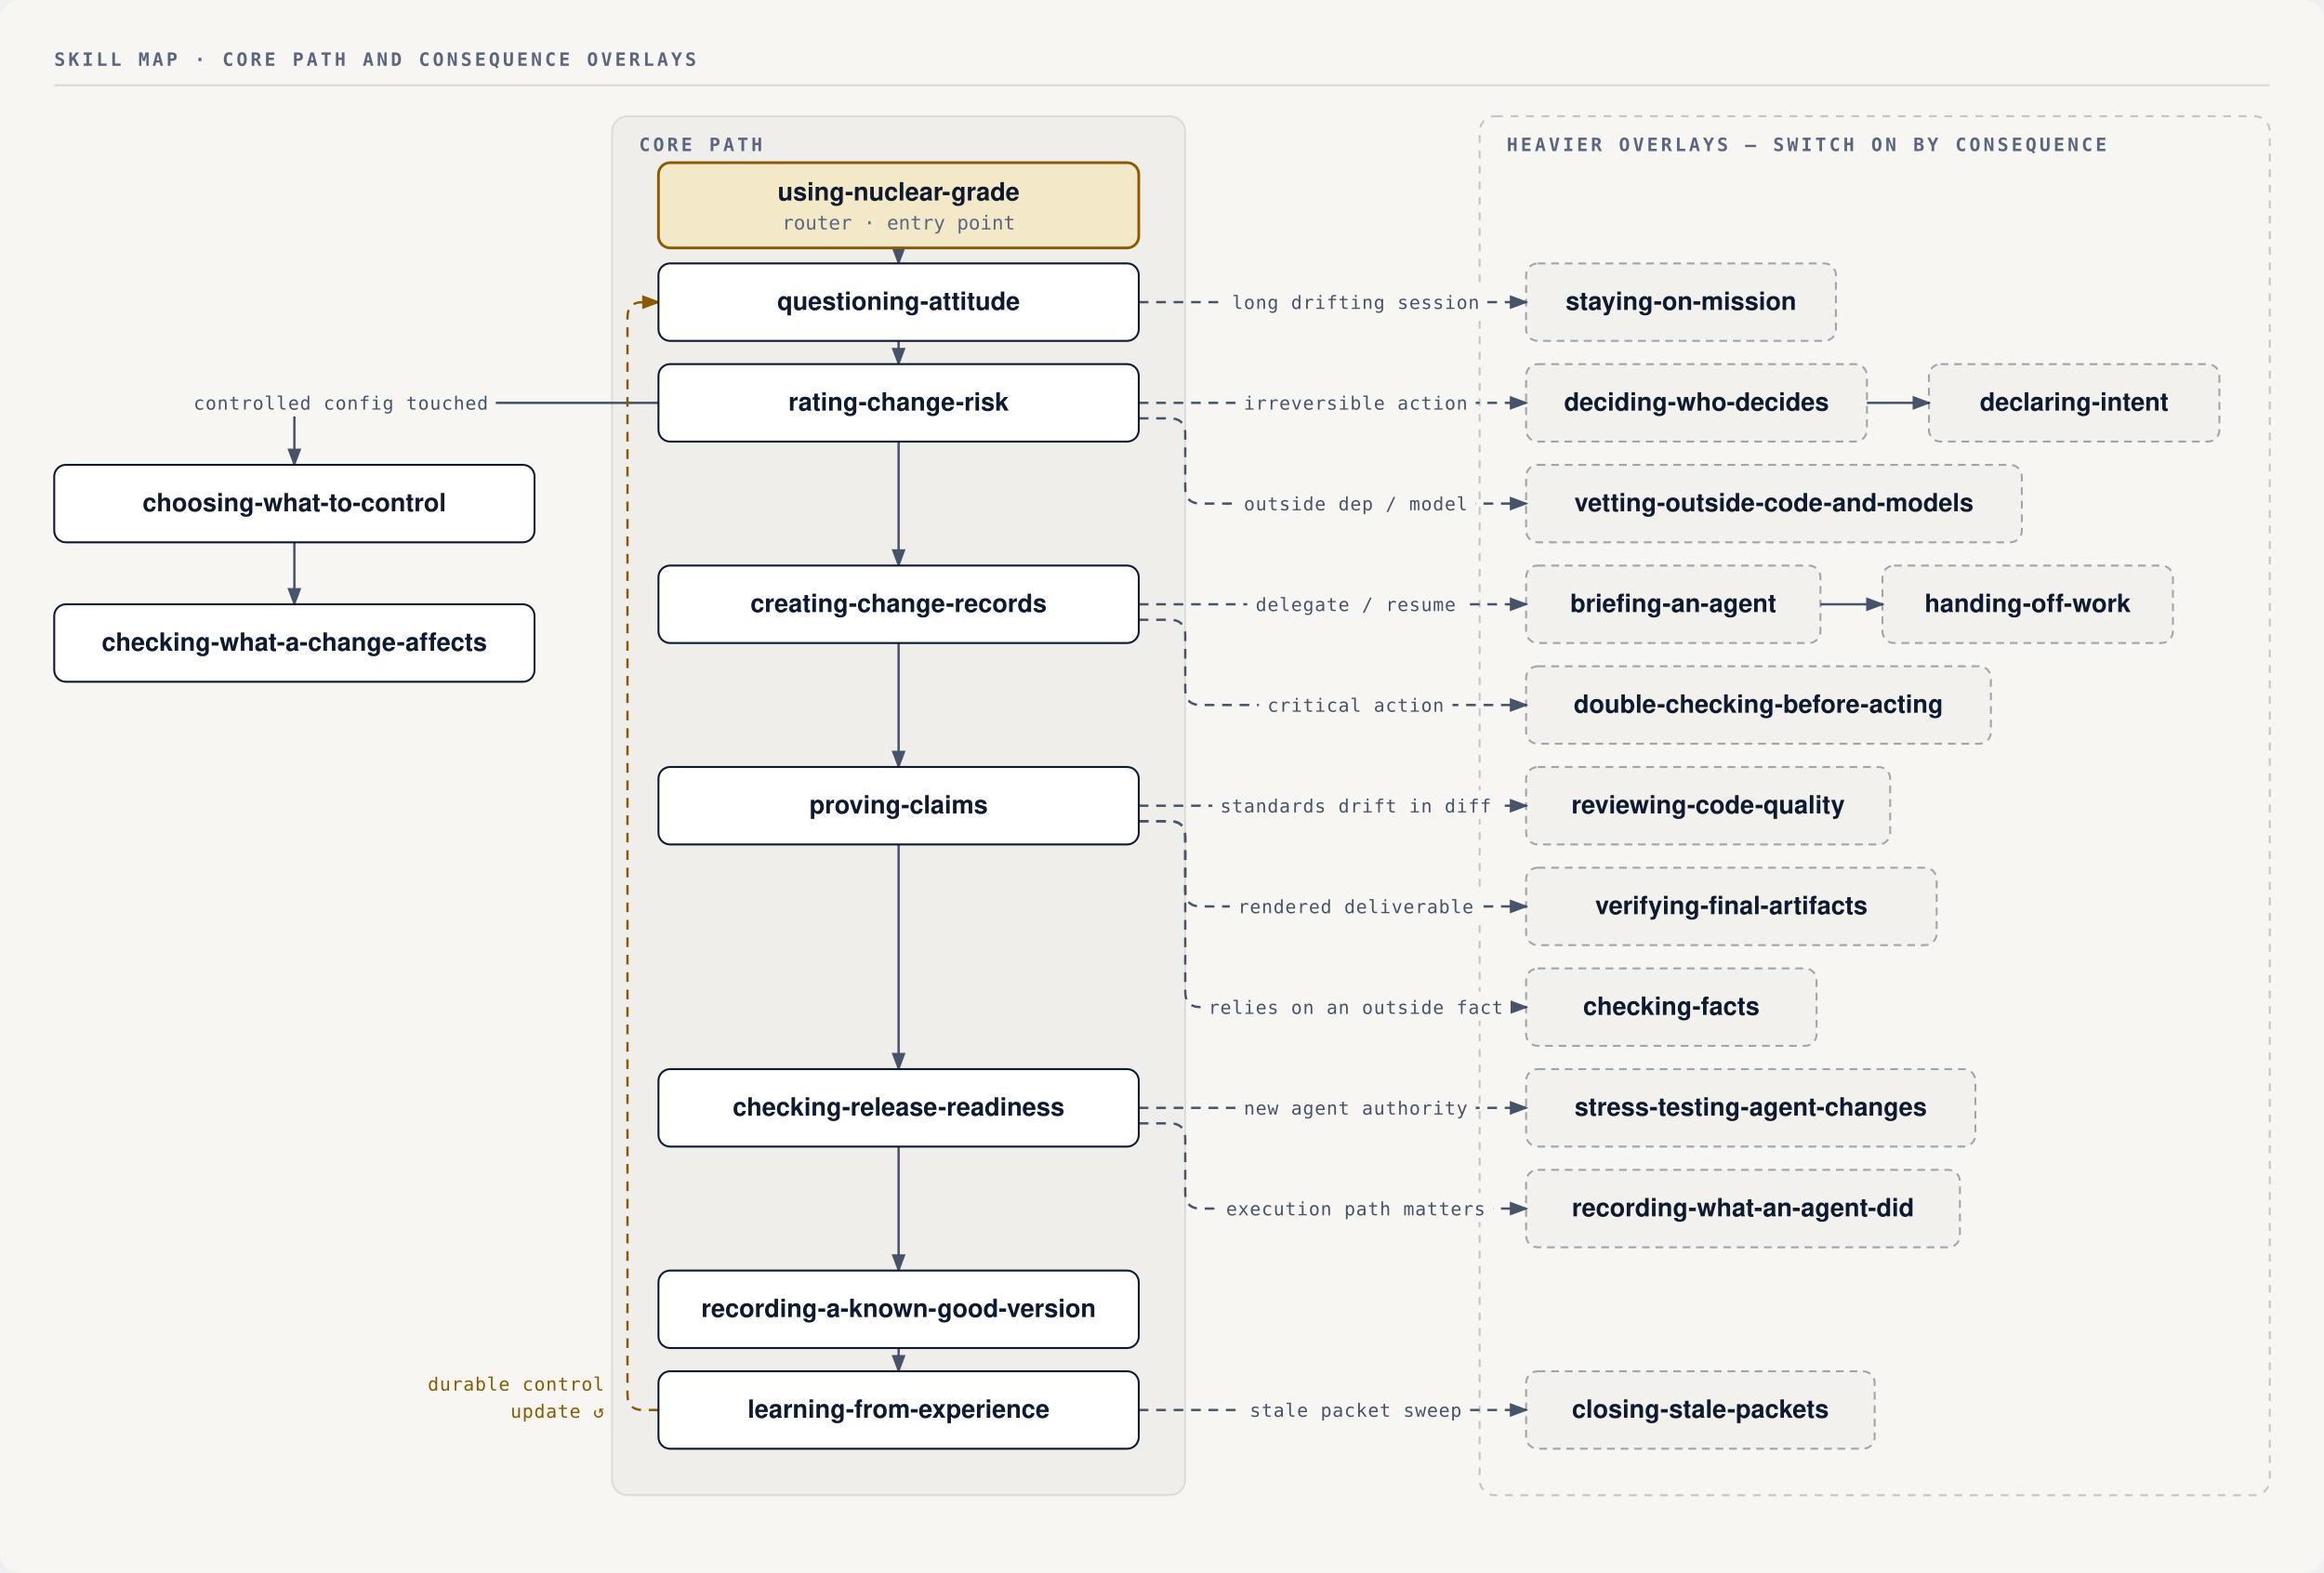
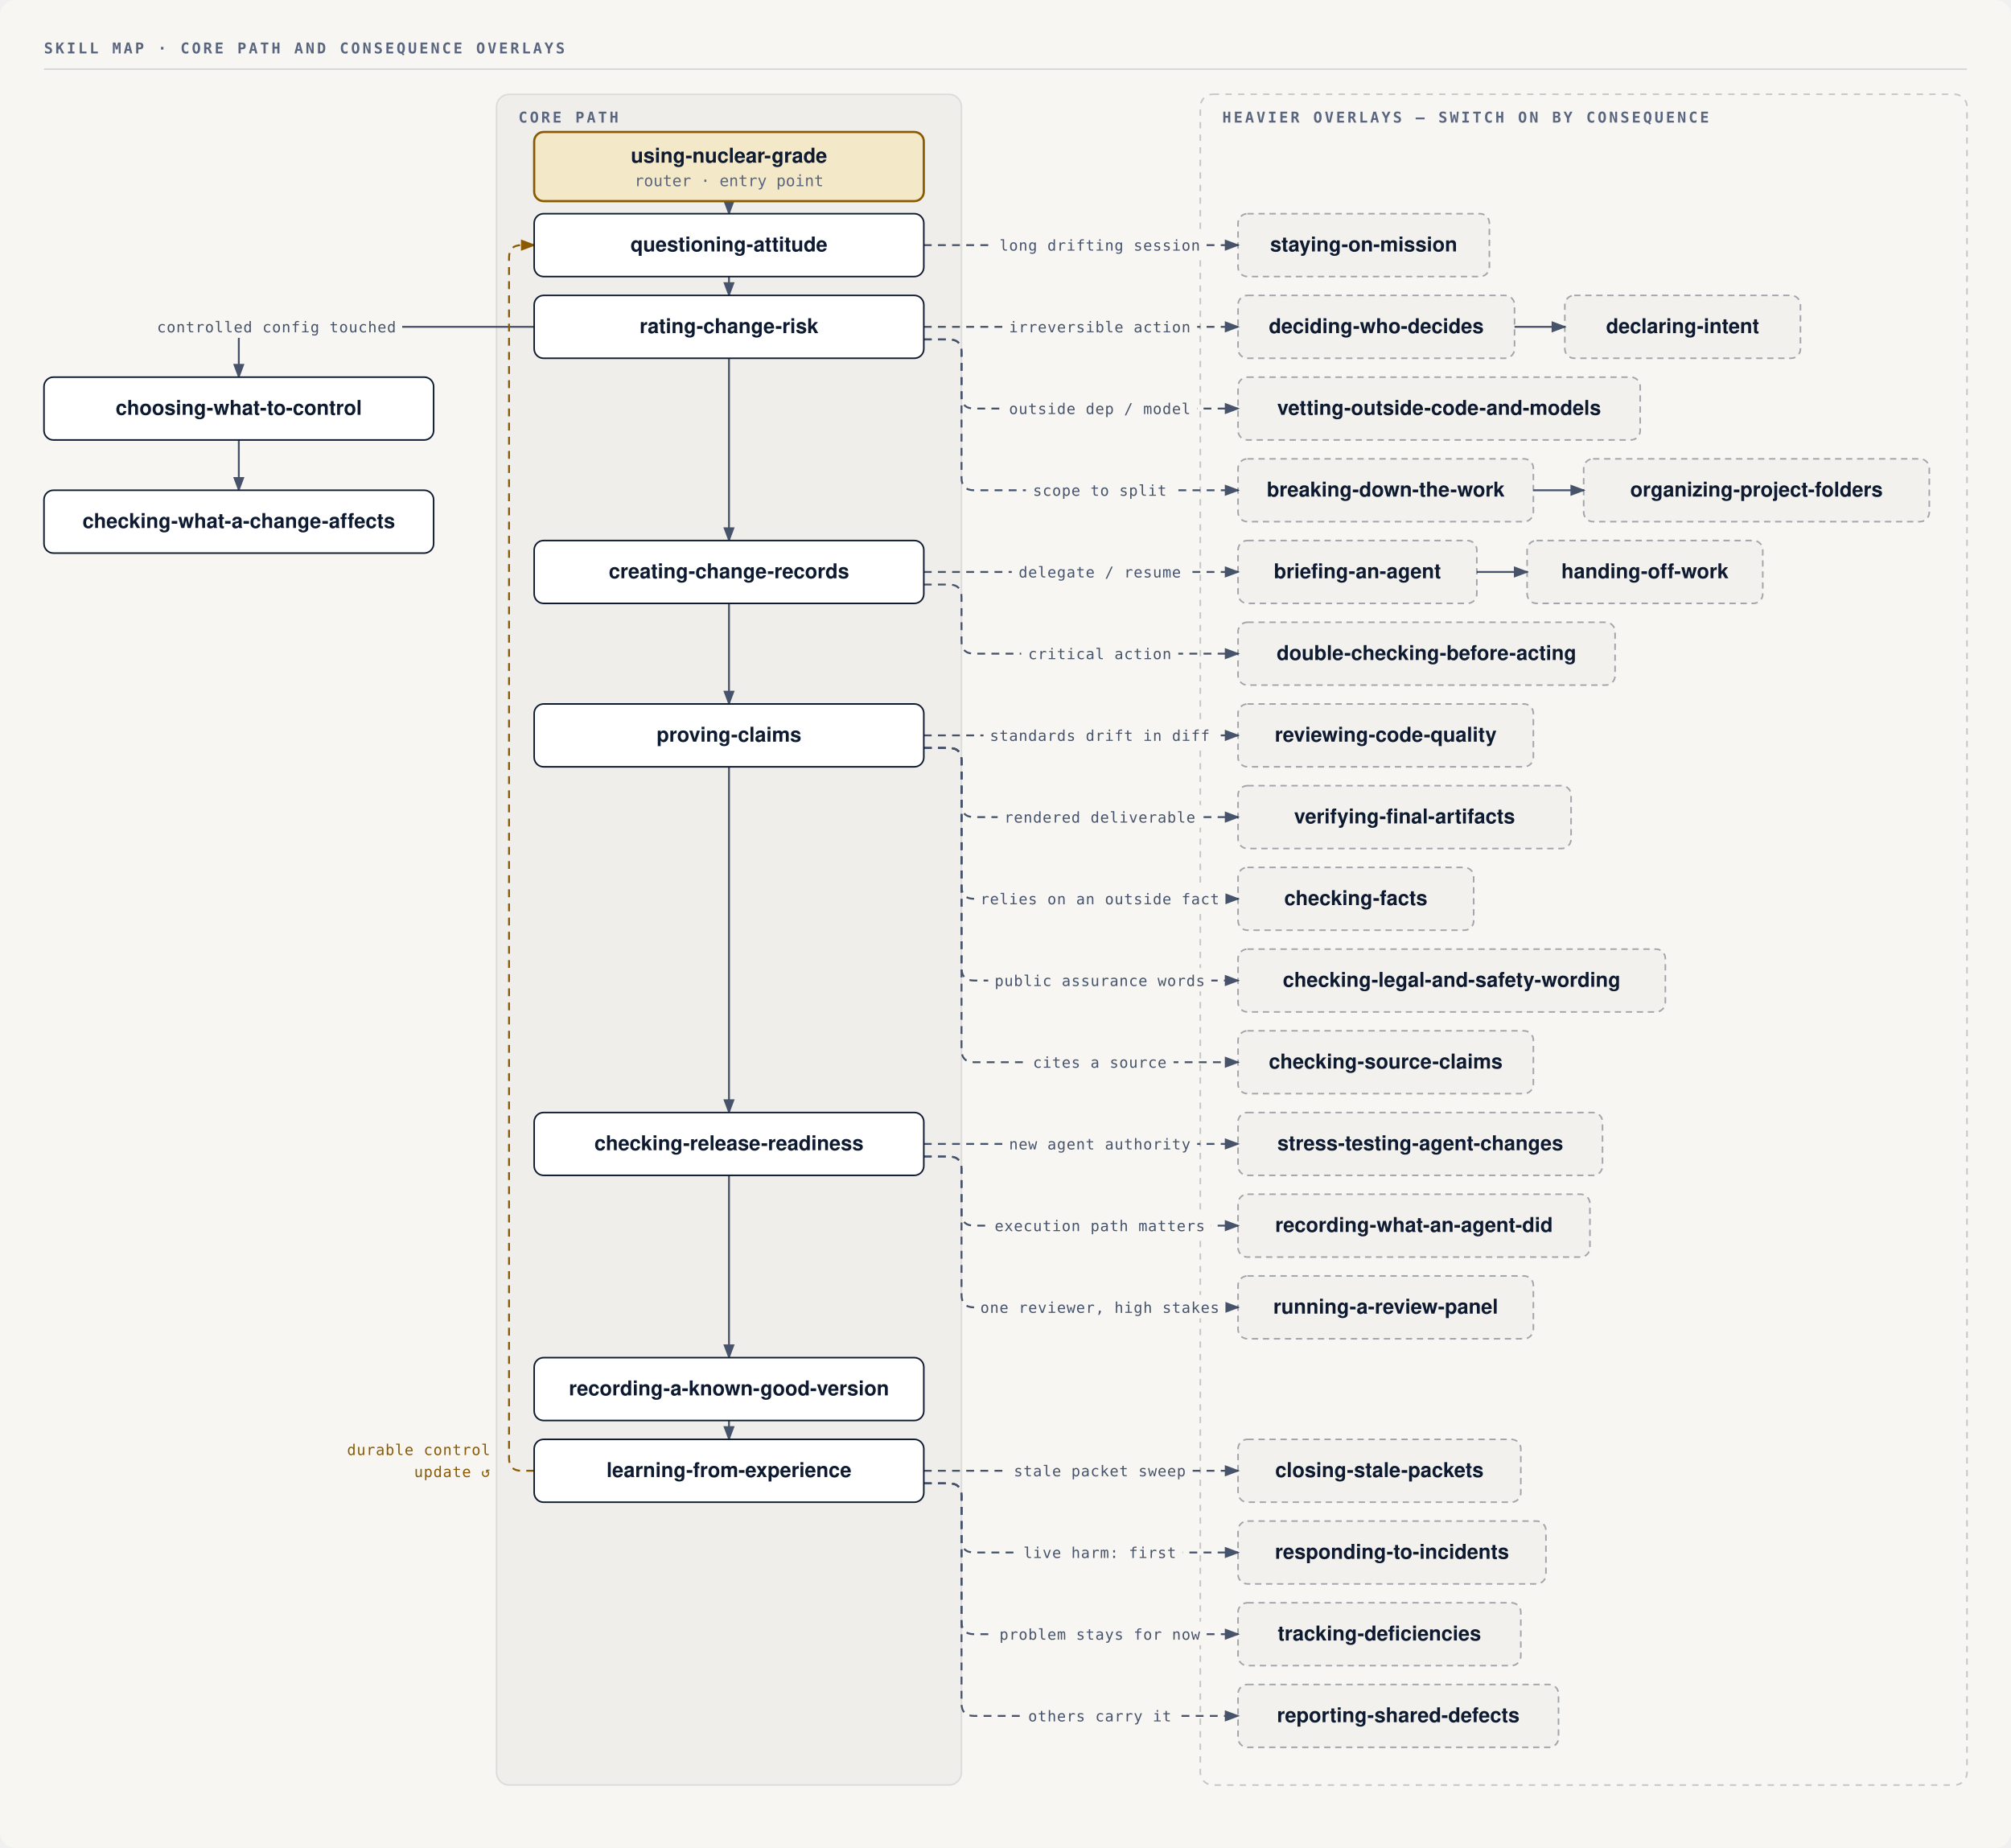
- <svg xmlns="http://www.w3.org/2000/svg" viewBox="0 0 1200 812" width="1200" height="812" role="img" aria-labelledby="t d">
+ <svg xmlns="http://www.w3.org/2000/svg" viewBox="0 0 1280 1176" width="1280" height="1176" role="img" aria-labelledby="t d">
  <style>
.bg{fill:#F7F6F2} .ink{fill:#0E1A30} .muted{fill:#46536B} .soft{fill:#5A6680}
.acc{fill:#8A5A00} .lnk{fill:#2F4F94}
.n-step{fill:#FFFFFF;stroke:#0E1A30} .n-store{fill:rgba(14,26,48,0.05);stroke:#46536B}
.n-focal{fill:rgba(255,210,77,0.22);stroke:#8A5A00} .n-ext{fill:rgba(14,26,48,0.03);stroke:rgba(14,26,48,0.32)}
.n-opt{fill:rgba(14,26,48,0.02);stroke:rgba(14,26,48,0.36);stroke-dasharray:4 3}
.n-indep{fill:rgba(47,79,148,0.07);stroke:#2F4F94}
.grp{fill:none;stroke:rgba(14,26,48,0.22);stroke-dasharray:4 4}
.band{fill:rgba(14,26,48,0.035);stroke:rgba(14,26,48,0.10)}
.ln{fill:none;stroke:#46536B} .ln-acc{fill:none;stroke:#8A5A00} .ln-lnk{fill:none;stroke:#2F4F94}
.life{stroke:rgba(14,26,48,0.25);stroke-dasharray:3 4}
.mask{fill:#F7F6F2} .rule{stroke:rgba(14,26,48,0.14)}
.name{font-family:system-ui, -apple-system, 'Segoe UI', Helvetica, Arial, sans-serif;font-size:13px;font-weight:600}
+ .nm{font-family:system-ui, -apple-system, 'Segoe UI', Helvetica, Arial, sans-serif;font-size:12px;font-weight:600}
.sub{font-family:ui-monospace, SFMono-Regular, Menlo, Consolas, monospace;font-size:10px}
.eye{font-family:ui-monospace, SFMono-Regular, Menlo, Consolas, monospace;font-size:9.5px;font-weight:600;letter-spacing:0.16em}
.lbl{font-family:ui-monospace, SFMono-Regular, Menlo, Consolas, monospace;font-size:9.5px;letter-spacing:0.04em}
.ttl{font-family:'Iowan Old Style', Georgia, 'Times New Roman', serif;font-size:22px}
.call{font-family:'Iowan Old Style', Georgia, 'Times New Roman', serif;font-style:italic;font-size:14px}
@media (prefers-color-scheme: dark){
.bg{fill:#0E1A30} .ink{fill:#F4F7FC} .muted{fill:#B3C2DA} .soft{fill:#9DB0CE}
.acc{fill:#FFD24D} .lnk{fill:#8FB0E6}
.n-step{fill:#16263F;stroke:#D7E0EE} .n-store{fill:rgba(244,247,252,0.05);stroke:#9DB0CE}
.n-focal{fill:rgba(255,210,77,0.14);stroke:#FFD24D} .n-ext{fill:rgba(244,247,252,0.03);stroke:rgba(244,247,252,0.34)}
.n-opt{fill:rgba(244,247,252,0.02);stroke:rgba(244,247,252,0.40)}
.n-indep{fill:rgba(143,176,230,0.10);stroke:#8FB0E6}
.grp{stroke:rgba(244,247,252,0.26)} .band{fill:rgba(244,247,252,0.035);stroke:rgba(244,247,252,0.10)}
.ln{stroke:#9DB0CE} .ln-acc{stroke:#FFD24D} .ln-lnk{stroke:#8FB0E6}
.life{stroke:rgba(244,247,252,0.28)} .mask{fill:#0E1A30} .rule{stroke:rgba(244,247,252,0.16)}
}
</style>
  <defs>
    <marker id="m-muted" markerWidth="8" markerHeight="6" refX="7" refY="3" orient="auto">
      <polygon class="muted" points="0 0, 8 3, 0 6" />
    </marker>
    <marker id="m-acc" markerWidth="8" markerHeight="6" refX="7" refY="3" orient="auto">
      <polygon class="acc" points="0 0, 8 3, 0 6" />
    </marker>
    <marker id="m-lnk" markerWidth="8" markerHeight="6" refX="7" refY="3" orient="auto">
      <polygon class="lnk" points="0 0, 8 3, 0 6" />
    </marker>
  </defs>
-   <rect class="bg" width="1200" height="812" rx="10" />
+   <rect class="bg" width="1280" height="1176" rx="10" />
  <text x="28" y="34" class="eye soft">SKILL MAP · CORE PATH AND CONSEQUENCE OVERLAYS</text>
-   <line class="rule" x1="28" y1="44" x2="1172" y2="44" />
-   <rect class="grp" x="764" y="60" width="408" height="712" rx="8" />
+   <line class="rule" x1="28" y1="44" x2="1252" y2="44" />
+   <rect class="grp" x="764" y="60" width="488" height="1076" rx="8" />
  <text x="778" y="78" class="eye soft" text-anchor="start">HEAVIER OVERLAYS — SWITCH ON BY CONSEQUENCE</text>
-   <rect class="band" x="316" y="60" width="296" height="712" rx="8" />
+   <rect class="band" x="316" y="60" width="296" height="1076" rx="8" />
  <text x="330" y="78" class="eye soft" text-anchor="start">CORE PATH</text>
  <path class="ln" stroke-width="1.2" d="M588,156.0 L788,156.0" stroke-dasharray="5 4" marker-end="url(#m-muted)" />
  <path class="ln" stroke-width="1.2" d="M588,208.0 L788,208.0" stroke-dasharray="5 4" marker-end="url(#m-muted)" />
  <path class="ln" stroke-width="1.2" d="M964,208.0 L996,208.0" marker-end="url(#m-muted)" />
  <path class="ln" stroke-width="1.2" d="M588,216.0 L604,216.0 Q612,216.0 612,224.0 L612,252 Q612,260 620,260 L788,260.0" stroke-dasharray="5 4" marker-end="url(#m-muted)" />
-   <path class="ln" stroke-width="1.2" d="M588,312.0 L788,312.0" stroke-dasharray="5 4" marker-end="url(#m-muted)" />
-   <path class="ln" stroke-width="1.2" d="M940,312.0 L972,312.0" marker-end="url(#m-muted)" />
-   <path class="ln" stroke-width="1.2" d="M588,320.0 L604,320.0 Q612,320.0 612,328.0 L612,356 Q612,364 620,364 L788,364.0" stroke-dasharray="5 4" marker-end="url(#m-muted)" />
-   <path class="ln" stroke-width="1.2" d="M588,416.0 L788,416.0" stroke-dasharray="5 4" marker-end="url(#m-muted)" />
-   <path class="ln" stroke-width="1.2" d="M588,424.0 L604,424.0 Q612,424.0 612,432.0 L612,460 Q612,468 620,468 L788,468.0" stroke-dasharray="5 4" marker-end="url(#m-muted)" />
-   <path class="ln" stroke-width="1.2" d="M588,424.0 L604,424.0 Q612,424.0 612,432.0 L612,512 Q612,520 620,520 L788,520.0" stroke-dasharray="5 4" marker-end="url(#m-muted)" />
-   <path class="ln" stroke-width="1.2" d="M588,572.0 L788,572.0" stroke-dasharray="5 4" marker-end="url(#m-muted)" />
-   <path class="ln" stroke-width="1.2" d="M588,580.0 L604,580.0 Q612,580.0 612,588.0 L612,616 Q612,624 620,624 L788,624.0" stroke-dasharray="5 4" marker-end="url(#m-muted)" />
+   <path class="ln" stroke-width="1.2" d="M588,216.0 L604,216.0 Q612,216.0 612,224.0 L612,304 Q612,312 620,312 L788,312.0" stroke-dasharray="5 4" marker-end="url(#m-muted)" />
+   <path class="ln" stroke-width="1.2" d="M976,312.0 L1008,312.0" marker-end="url(#m-muted)" />
+   <path class="ln" stroke-width="1.2" d="M588,364.0 L788,364.0" stroke-dasharray="5 4" marker-end="url(#m-muted)" />
+   <path class="ln" stroke-width="1.2" d="M940,364.0 L972,364.0" marker-end="url(#m-muted)" />
+   <path class="ln" stroke-width="1.2" d="M588,372.0 L604,372.0 Q612,372.0 612,380.0 L612,408 Q612,416 620,416 L788,416.0" stroke-dasharray="5 4" marker-end="url(#m-muted)" />
+   <path class="ln" stroke-width="1.2" d="M588,468.0 L788,468.0" stroke-dasharray="5 4" marker-end="url(#m-muted)" />
+   <path class="ln" stroke-width="1.2" d="M588,476.0 L604,476.0 Q612,476.0 612,484.0 L612,512 Q612,520 620,520 L788,520.0" stroke-dasharray="5 4" marker-end="url(#m-muted)" />
+   <path class="ln" stroke-width="1.2" d="M588,476.0 L604,476.0 Q612,476.0 612,484.0 L612,564 Q612,572 620,572 L788,572.0" stroke-dasharray="5 4" marker-end="url(#m-muted)" />
+   <path class="ln" stroke-width="1.2" d="M588,476.0 L604,476.0 Q612,476.0 612,484.0 L612,616 Q612,624 620,624 L788,624.0" stroke-dasharray="5 4" marker-end="url(#m-muted)" />
+   <path class="ln" stroke-width="1.2" d="M588,476.0 L604,476.0 Q612,476.0 612,484.0 L612,668 Q612,676 620,676 L788,676.0" stroke-dasharray="5 4" marker-end="url(#m-muted)" />
  <path class="ln" stroke-width="1.2" d="M588,728.0 L788,728.0" stroke-dasharray="5 4" marker-end="url(#m-muted)" />
+   <path class="ln" stroke-width="1.2" d="M588,736.0 L604,736.0 Q612,736.0 612,744.0 L612,772 Q612,780 620,780 L788,780.0" stroke-dasharray="5 4" marker-end="url(#m-muted)" />
+   <path class="ln" stroke-width="1.2" d="M588,736.0 L604,736.0 Q612,736.0 612,744.0 L612,824 Q612,832 620,832 L788,832.0" stroke-dasharray="5 4" marker-end="url(#m-muted)" />
+   <path class="ln" stroke-width="1.2" d="M588,936.0 L788,936.0" stroke-dasharray="5 4" marker-end="url(#m-muted)" />
+   <path class="ln" stroke-width="1.2" d="M588,944.0 L604,944.0 Q612,944.0 612,952.0 L612,980 Q612,988 620,988 L788,988.0" stroke-dasharray="5 4" marker-end="url(#m-muted)" />
+   <path class="ln" stroke-width="1.2" d="M588,944.0 L604,944.0 Q612,944.0 612,952.0 L612,1032 Q612,1040 620,1040 L788,1040.0" stroke-dasharray="5 4" marker-end="url(#m-muted)" />
+   <path class="ln" stroke-width="1.2" d="M588,944.0 L604,944.0 Q612,944.0 612,952.0 L612,1084 Q612,1092 620,1092 L788,1092.0" stroke-dasharray="5 4" marker-end="url(#m-muted)" />
  <path class="ln" stroke-width="1.2" d="M464.0,128 L464.0,136" marker-end="url(#m-muted)" />
  <path class="ln" stroke-width="1.2" d="M464.0,176 L464.0,188" marker-end="url(#m-muted)" />
-   <path class="ln" stroke-width="1.2" d="M464.0,228 L464.0,292" marker-end="url(#m-muted)" />
-   <path class="ln" stroke-width="1.2" d="M464.0,332 L464.0,396" marker-end="url(#m-muted)" />
-   <path class="ln" stroke-width="1.2" d="M464.0,436 L464.0,552" marker-end="url(#m-muted)" />
-   <path class="ln" stroke-width="1.2" d="M464.0,592 L464.0,656" marker-end="url(#m-muted)" />
-   <path class="ln" stroke-width="1.2" d="M464.0,696 L464.0,708" marker-end="url(#m-muted)" />
+   <path class="ln" stroke-width="1.2" d="M464.0,228 L464.0,344" marker-end="url(#m-muted)" />
+   <path class="ln" stroke-width="1.2" d="M464.0,384 L464.0,448" marker-end="url(#m-muted)" />
+   <path class="ln" stroke-width="1.2" d="M464.0,488 L464.0,708" marker-end="url(#m-muted)" />
+   <path class="ln" stroke-width="1.2" d="M464.0,748 L464.0,864" marker-end="url(#m-muted)" />
+   <path class="ln" stroke-width="1.2" d="M464.0,904 L464.0,916" marker-end="url(#m-muted)" />
  <path class="ln" stroke-width="1.2" d="M340,208.0 L160.0,208.0 Q152.0,208.0 152.0,216.0 L152.0,240" marker-end="url(#m-muted)" />
  <path class="ln" stroke-width="1.2" d="M152.0,280 L152.0,312" marker-end="url(#m-muted)" />
-   <path class="ln-acc" stroke-width="1.2" d="M340,728.0 L332,728.0 Q324,728.0 324,720.0 L324,164.0 Q324,156.0 332,156.0 L340,156.0" stroke-dasharray="5 4" marker-end="url(#m-acc)" />
+   <path class="ln-acc" stroke-width="1.2" d="M340,936.0 L332,936.0 Q324,936.0 324,928.0 L324,164.0 Q324,156.0 332,156.0 L340,156.0" stroke-dasharray="5 4" marker-end="url(#m-acc)" />
  <rect class="n-focal" stroke-width="1.4" x="340" y="84" width="248" height="44" rx="6" />
  <text x="464.0" y="103.5" class="name ink" text-anchor="middle">using-nuclear-grade</text>
  <text x="464.0" y="118.5" class="sub soft" text-anchor="middle">router · entry point</text>
  <rect class="n-step" stroke-width="1" x="340" y="136" width="248" height="40" rx="6" />
  <text x="464.0" y="160.0" class="name ink" text-anchor="middle">questioning-attitude</text>
  <rect class="n-opt" stroke-width="1" x="788" y="136" width="160" height="40" rx="6" />
  <text x="868.0" y="160.0" class="name ink" text-anchor="middle">staying-on-mission</text>
  <rect class="n-step" stroke-width="1" x="340" y="188" width="248" height="40" rx="6" />
  <text x="464.0" y="212.0" class="name ink" text-anchor="middle">rating-change-risk</text>
  <rect class="n-opt" stroke-width="1" x="788" y="188" width="176" height="40" rx="6" />
  <text x="876.0" y="212.0" class="name ink" text-anchor="middle">deciding-who-decides</text>
  <rect class="n-opt" stroke-width="1" x="996" y="188" width="150" height="40" rx="6" />
  <text x="1071.0" y="212.0" class="name ink" text-anchor="middle">declaring-intent</text>
  <rect class="n-opt" stroke-width="1" x="788" y="240" width="256" height="40" rx="6" />
  <text x="916.0" y="264.0" class="name ink" text-anchor="middle">vetting-outside-code-and-models</text>
-   <rect class="n-step" stroke-width="1" x="340" y="292" width="248" height="40" rx="6" />
-   <text x="464.0" y="316.0" class="name ink" text-anchor="middle">creating-change-records</text>
-   <rect class="n-opt" stroke-width="1" x="788" y="292" width="152" height="40" rx="6" />
-   <text x="864.0" y="316.0" class="name ink" text-anchor="middle">briefing-an-agent</text>
-   <rect class="n-opt" stroke-width="1" x="972" y="292" width="150" height="40" rx="6" />
-   <text x="1047.0" y="316.0" class="name ink" text-anchor="middle">handing-off-work</text>
-   <rect class="n-opt" stroke-width="1" x="788" y="344" width="240" height="40" rx="6" />
-   <text x="908.0" y="368.0" class="name ink" text-anchor="middle">double-checking-before-acting</text>
-   <rect class="n-step" stroke-width="1" x="340" y="396" width="248" height="40" rx="6" />
-   <text x="464.0" y="420.0" class="name ink" text-anchor="middle">proving-claims</text>
-   <rect class="n-opt" stroke-width="1" x="788" y="396" width="188" height="40" rx="6" />
-   <text x="882.0" y="420.0" class="name ink" text-anchor="middle">reviewing-code-quality</text>
-   <rect class="n-opt" stroke-width="1" x="788" y="448" width="212" height="40" rx="6" />
-   <text x="894.0" y="472.0" class="name ink" text-anchor="middle">verifying-final-artifacts</text>
-   <rect class="n-opt" stroke-width="1" x="788" y="500" width="150" height="40" rx="6" />
-   <text x="863.0" y="524.0" class="name ink" text-anchor="middle">checking-facts</text>
-   <rect class="n-step" stroke-width="1" x="340" y="552" width="248" height="40" rx="6" />
-   <text x="464.0" y="576.0" class="name ink" text-anchor="middle">checking-release-readiness</text>
-   <rect class="n-opt" stroke-width="1" x="788" y="552" width="232" height="40" rx="6" />
-   <text x="904.0" y="576.0" class="name ink" text-anchor="middle">stress-testing-agent-changes</text>
-   <rect class="n-opt" stroke-width="1" x="788" y="604" width="224" height="40" rx="6" />
-   <text x="900.0" y="628.0" class="name ink" text-anchor="middle">recording-what-an-agent-did</text>
-   <rect class="n-step" stroke-width="1" x="340" y="656" width="248" height="40" rx="6" />
-   <text x="464.0" y="680.0" class="name ink" text-anchor="middle">recording-a-known-good-version</text>
+   <rect class="n-opt" stroke-width="1" x="788" y="292" width="188" height="40" rx="6" />
+   <text x="882.0" y="316.0" class="name ink" text-anchor="middle">breaking-down-the-work</text>
+   <rect class="n-opt" stroke-width="1" x="1008" y="292" width="220" height="40" rx="6" />
+   <text x="1118.0" y="316.0" class="name ink" text-anchor="middle">organizing-project-folders</text>
+   <rect class="n-step" stroke-width="1" x="340" y="344" width="248" height="40" rx="6" />
+   <text x="464.0" y="368.0" class="name ink" text-anchor="middle">creating-change-records</text>
+   <rect class="n-opt" stroke-width="1" x="788" y="344" width="152" height="40" rx="6" />
+   <text x="864.0" y="368.0" class="name ink" text-anchor="middle">briefing-an-agent</text>
+   <rect class="n-opt" stroke-width="1" x="972" y="344" width="150" height="40" rx="6" />
+   <text x="1047.0" y="368.0" class="name ink" text-anchor="middle">handing-off-work</text>
+   <rect class="n-opt" stroke-width="1" x="788" y="396" width="240" height="40" rx="6" />
+   <text x="908.0" y="420.0" class="name ink" text-anchor="middle">double-checking-before-acting</text>
+   <rect class="n-step" stroke-width="1" x="340" y="448" width="248" height="40" rx="6" />
+   <text x="464.0" y="472.0" class="name ink" text-anchor="middle">proving-claims</text>
+   <rect class="n-opt" stroke-width="1" x="788" y="448" width="188" height="40" rx="6" />
+   <text x="882.0" y="472.0" class="name ink" text-anchor="middle">reviewing-code-quality</text>
+   <rect class="n-opt" stroke-width="1" x="788" y="500" width="212" height="40" rx="6" />
+   <text x="894.0" y="524.0" class="name ink" text-anchor="middle">verifying-final-artifacts</text>
+   <rect class="n-opt" stroke-width="1" x="788" y="552" width="150" height="40" rx="6" />
+   <text x="863.0" y="576.0" class="name ink" text-anchor="middle">checking-facts</text>
+   <rect class="n-opt" stroke-width="1" x="788" y="604" width="272" height="40" rx="6" />
+   <text x="924.0" y="628.0" class="name ink" text-anchor="middle">checking-legal-and-safety-wording</text>
+   <rect class="n-opt" stroke-width="1" x="788" y="656" width="188" height="40" rx="6" />
+   <text x="882.0" y="680.0" class="name ink" text-anchor="middle">checking-source-claims</text>
  <rect class="n-step" stroke-width="1" x="340" y="708" width="248" height="40" rx="6" />
-   <text x="464.0" y="732.0" class="name ink" text-anchor="middle">learning-from-experience</text>
-   <rect class="n-opt" stroke-width="1" x="788" y="708" width="180" height="40" rx="6" />
-   <text x="878.0" y="732.0" class="name ink" text-anchor="middle">closing-stale-packets</text>
+   <text x="464.0" y="732.0" class="name ink" text-anchor="middle">checking-release-readiness</text>
+   <rect class="n-opt" stroke-width="1" x="788" y="708" width="232" height="40" rx="6" />
+   <text x="904.0" y="732.0" class="name ink" text-anchor="middle">stress-testing-agent-changes</text>
+   <rect class="n-opt" stroke-width="1" x="788" y="760" width="224" height="40" rx="6" />
+   <text x="900.0" y="784.0" class="name ink" text-anchor="middle">recording-what-an-agent-did</text>
+   <rect class="n-opt" stroke-width="1" x="788" y="812" width="188" height="40" rx="6" />
+   <text x="882.0" y="836.0" class="name ink" text-anchor="middle">running-a-review-panel</text>
+   <rect class="n-step" stroke-width="1" x="340" y="864" width="248" height="40" rx="6" />
+   <text x="464.0" y="888.0" class="name ink" text-anchor="middle">recording-a-known-good-version</text>
+   <rect class="n-step" stroke-width="1" x="340" y="916" width="248" height="40" rx="6" />
+   <text x="464.0" y="940.0" class="name ink" text-anchor="middle">learning-from-experience</text>
+   <rect class="n-opt" stroke-width="1" x="788" y="916" width="180" height="40" rx="6" />
+   <text x="878.0" y="940.0" class="name ink" text-anchor="middle">closing-stale-packets</text>
+   <rect class="n-opt" stroke-width="1" x="788" y="968" width="196" height="40" rx="6" />
+   <text x="886.0" y="992.0" class="name ink" text-anchor="middle">responding-to-incidents</text>
+   <rect class="n-opt" stroke-width="1" x="788" y="1020" width="180" height="40" rx="6" />
+   <text x="878.0" y="1044.0" class="name ink" text-anchor="middle">tracking-deficiencies</text>
+   <rect class="n-opt" stroke-width="1" x="788" y="1072" width="204" height="40" rx="6" />
+   <text x="890.0" y="1096.0" class="name ink" text-anchor="middle">reporting-shared-defects</text>
  <rect class="n-step" stroke-width="1" x="28" y="240" width="248" height="40" rx="6" />
  <text x="152.0" y="264.0" class="name ink" text-anchor="middle">choosing-what-to-control</text>
  <rect class="n-step" stroke-width="1" x="28" y="312" width="248" height="40" rx="6" />
  <text x="152.0" y="336.0" class="name ink" text-anchor="middle">checking-what-a-change-affects</text>
  <rect class="mask" x="632.0" y="148" width="136.0" height="15" rx="2" />
  <text x="700.0" y="159.5" class="lbl muted" text-anchor="middle">long drifting session</text>
  <rect class="mask" x="638.0" y="200" width="124.0" height="15" rx="2" />
  <text x="700.0" y="211.5" class="lbl muted" text-anchor="middle">irreversible action</text>
  <rect class="mask" x="638.0" y="252" width="124.0" height="15" rx="2" />
  <text x="700.0" y="263.5" class="lbl muted" text-anchor="middle">outside dep / model</text>
-   <rect class="mask" x="644.0" y="304" width="112.0" height="15" rx="2" />
-   <text x="700.0" y="315.5" class="lbl muted" text-anchor="middle">delegate / resume</text>
-   <rect class="mask" x="650.0" y="356" width="100.0" height="15" rx="2" />
-   <text x="700.0" y="367.5" class="lbl muted" text-anchor="middle">critical action</text>
-   <rect class="mask" x="626.0" y="408" width="148.0" height="15" rx="2" />
-   <text x="700.0" y="419.5" class="lbl muted" text-anchor="middle">standards drift in diff</text>
-   <rect class="mask" x="635.0" y="460" width="130.0" height="15" rx="2" />
-   <text x="700.0" y="471.5" class="lbl muted" text-anchor="middle">rendered deliverable</text>
-   <rect class="mask" x="620.0" y="512" width="160.0" height="15" rx="2" />
-   <text x="700.0" y="523.5" class="lbl muted" text-anchor="middle">relies on an outside fact</text>
-   <rect class="mask" x="638.0" y="564" width="124.0" height="15" rx="2" />
-   <text x="700.0" y="575.5" class="lbl muted" text-anchor="middle">new agent authority</text>
+   <rect class="mask" x="653.0" y="304" width="94.0" height="15" rx="2" />
+   <text x="700.0" y="315.5" class="lbl muted" text-anchor="middle">scope to split</text>
+   <rect class="mask" x="644.0" y="356" width="112.0" height="15" rx="2" />
+   <text x="700.0" y="367.5" class="lbl muted" text-anchor="middle">delegate / resume</text>
+   <rect class="mask" x="650.0" y="408" width="100.0" height="15" rx="2" />
+   <text x="700.0" y="419.5" class="lbl muted" text-anchor="middle">critical action</text>
+   <rect class="mask" x="626.0" y="460" width="148.0" height="15" rx="2" />
+   <text x="700.0" y="471.5" class="lbl muted" text-anchor="middle">standards drift in diff</text>
+   <rect class="mask" x="635.0" y="512" width="130.0" height="15" rx="2" />
+   <text x="700.0" y="523.5" class="lbl muted" text-anchor="middle">rendered deliverable</text>
+   <rect class="mask" x="620.0" y="564" width="160.0" height="15" rx="2" />
+   <text x="700.0" y="575.5" class="lbl muted" text-anchor="middle">relies on an outside fact</text>
  <rect class="mask" x="629.0" y="616" width="142.0" height="15" rx="2" />
-   <text x="700.0" y="627.5" class="lbl muted" text-anchor="middle">execution path matters</text>
-   <rect class="mask" x="641.0" y="720" width="118.0" height="15" rx="2" />
-   <text x="700.0" y="731.5" class="lbl muted" text-anchor="middle">stale packet sweep</text>
+   <text x="700.0" y="627.5" class="lbl muted" text-anchor="middle">public assurance words</text>
+   <rect class="mask" x="653.0" y="668" width="94.0" height="15" rx="2" />
+   <text x="700.0" y="679.5" class="lbl muted" text-anchor="middle">cites a source</text>
+   <rect class="mask" x="638.0" y="720" width="124.0" height="15" rx="2" />
+   <text x="700.0" y="731.5" class="lbl muted" text-anchor="middle">new agent authority</text>
+   <rect class="mask" x="629.0" y="772" width="142.0" height="15" rx="2" />
+   <text x="700.0" y="783.5" class="lbl muted" text-anchor="middle">execution path matters</text>
+   <rect class="mask" x="620.0" y="824" width="160.0" height="15" rx="2" />
+   <text x="700.0" y="835.5" class="lbl muted" text-anchor="middle">one reviewer, high stakes</text>
+   <rect class="mask" x="641.0" y="928" width="118.0" height="15" rx="2" />
+   <text x="700.0" y="939.5" class="lbl muted" text-anchor="middle">stale packet sweep</text>
+   <rect class="mask" x="647.0" y="980" width="106.0" height="15" rx="2" />
+   <text x="700.0" y="991.5" class="lbl muted" text-anchor="middle">live harm: first</text>
+   <rect class="mask" x="632.0" y="1032" width="136.0" height="15" rx="2" />
+   <text x="700.0" y="1043.5" class="lbl muted" text-anchor="middle">problem stays for now</text>
+   <rect class="mask" x="650.0" y="1084" width="100.0" height="15" rx="2" />
+   <text x="700.0" y="1095.5" class="lbl muted" text-anchor="middle">others carry it</text>
  <rect class="mask" x="96.0" y="200.0" width="160.0" height="15" rx="2" />
  <text x="176.0" y="211.5" class="lbl muted" text-anchor="middle">controlled config touched</text>
-   <text x="312" y="718.0" class="lbl acc" text-anchor="end">durable control</text>
-   <text x="312" y="732.0" class="lbl acc" text-anchor="end">update ↺</text>
+   <text x="312" y="926.0" class="lbl acc" text-anchor="end">durable control</text>
+   <text x="312" y="940.0" class="lbl acc" text-anchor="end">update ↺</text>
</svg>
